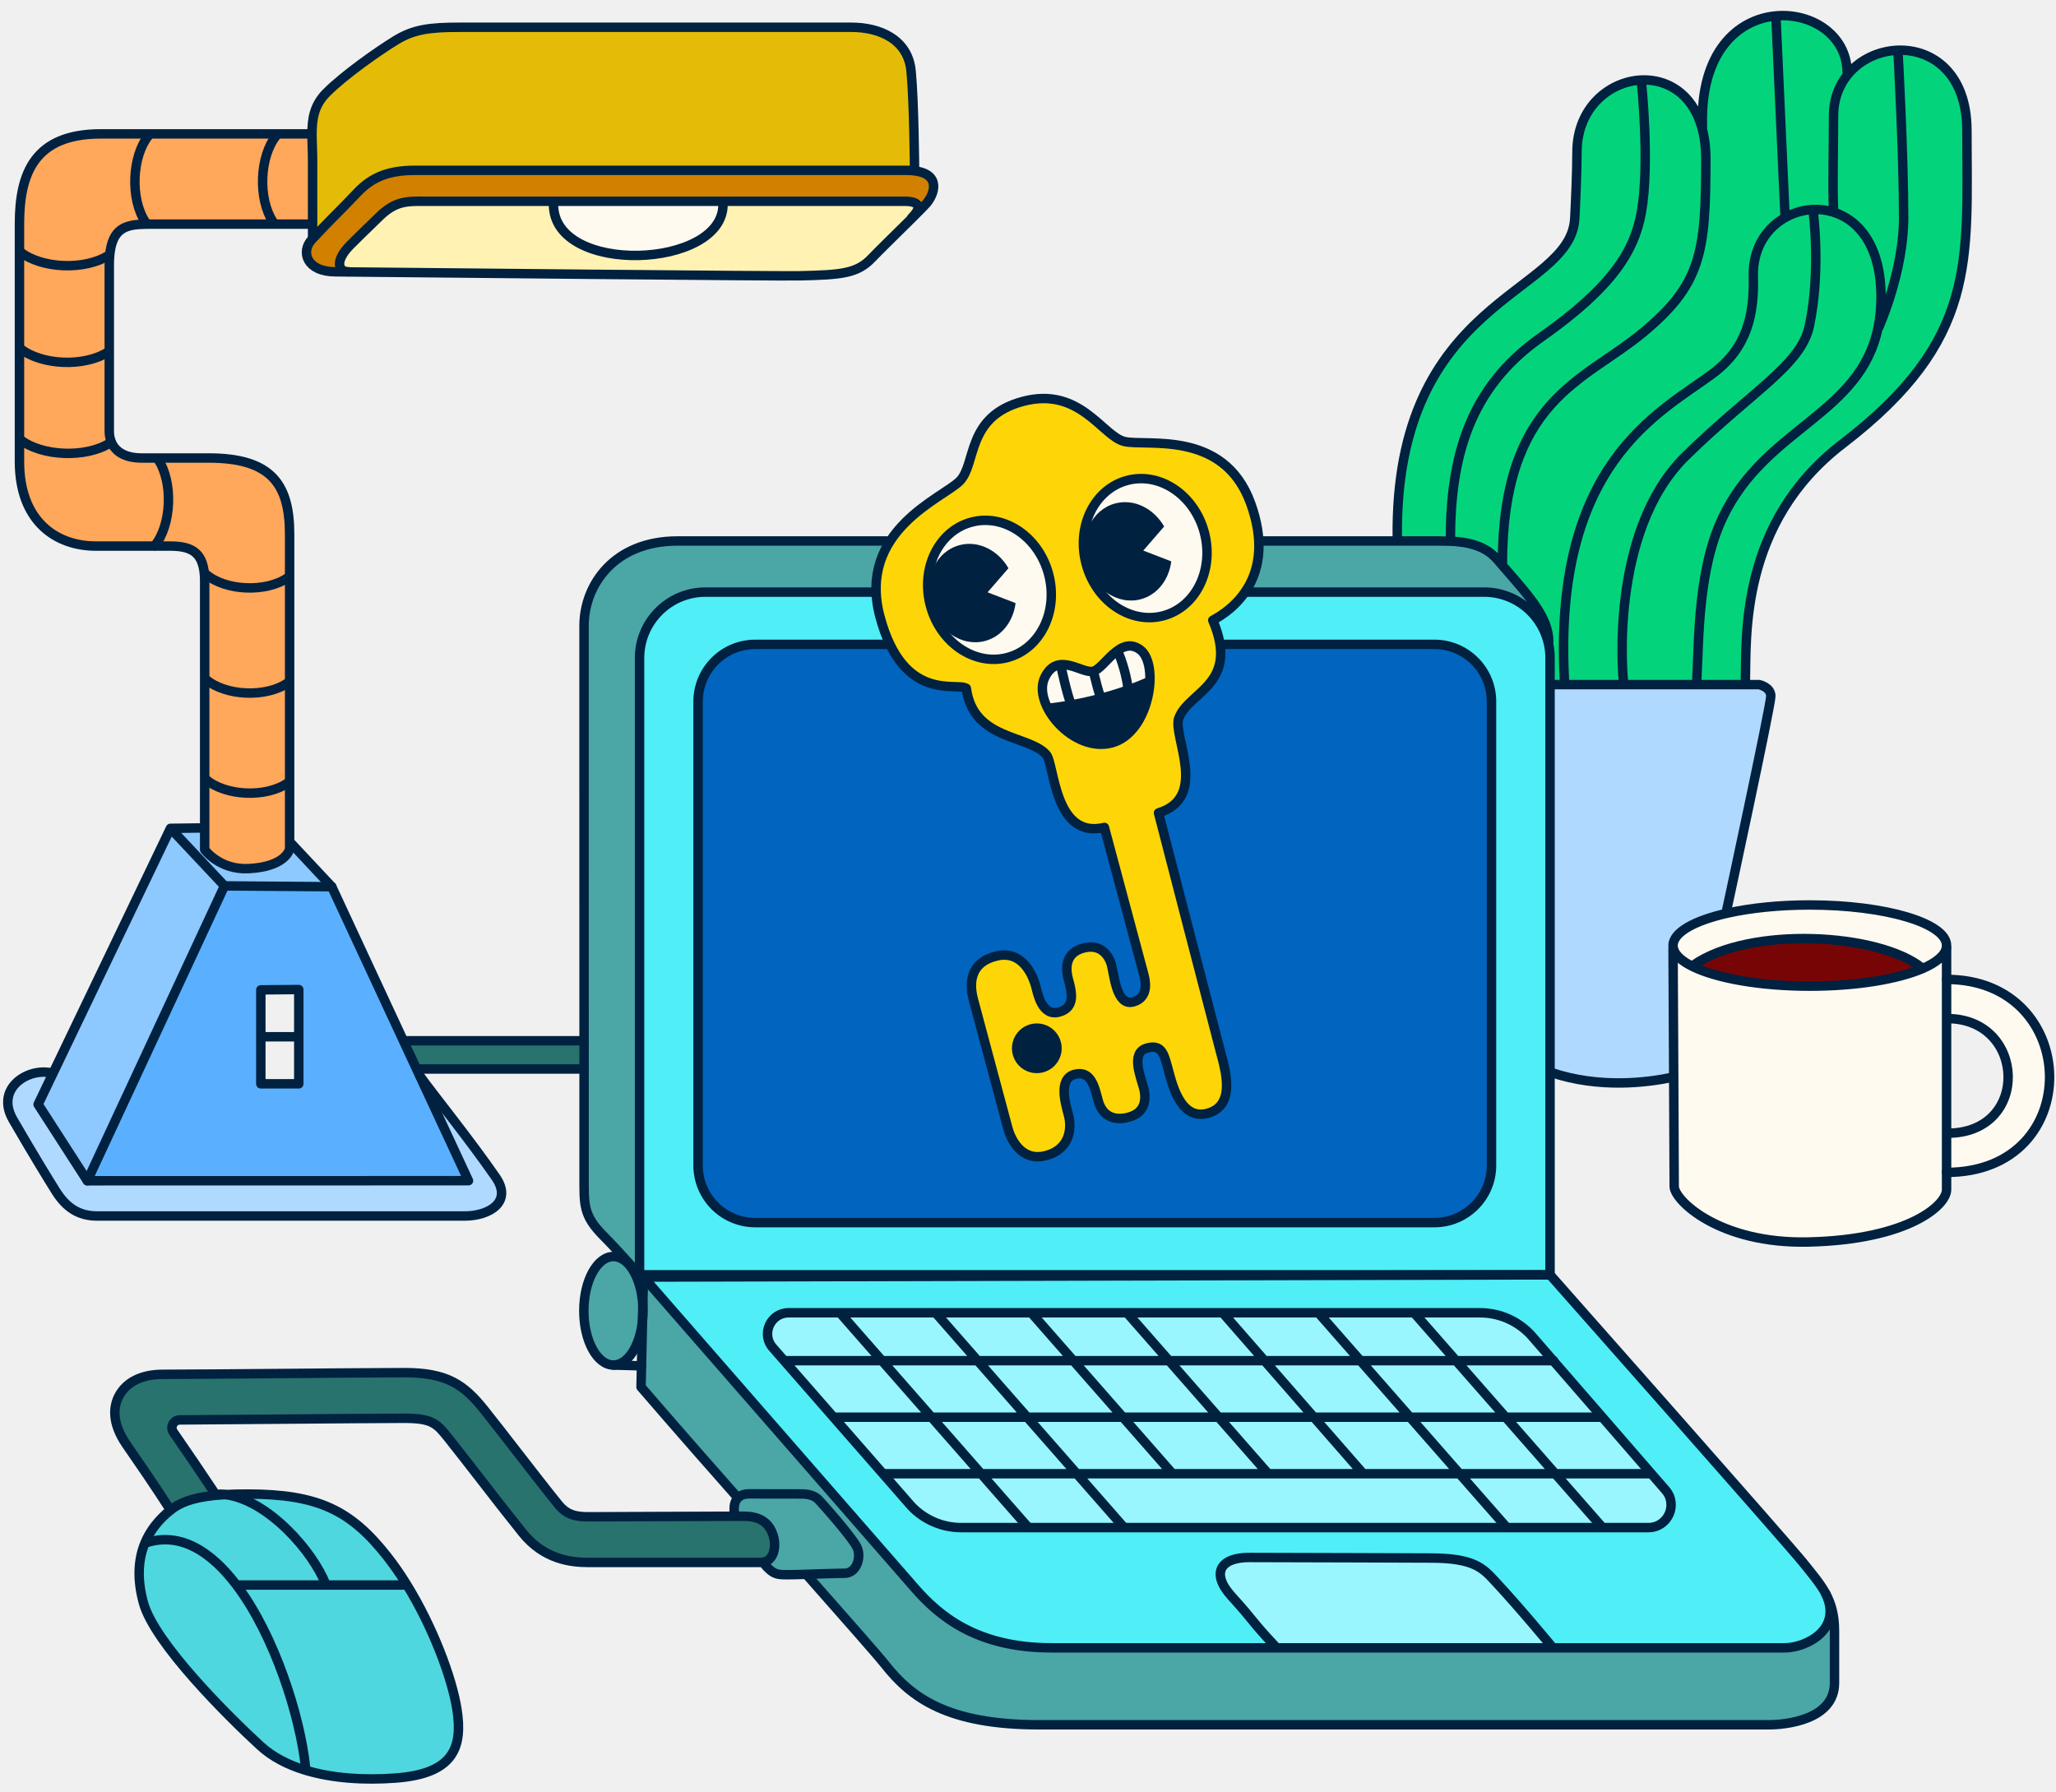
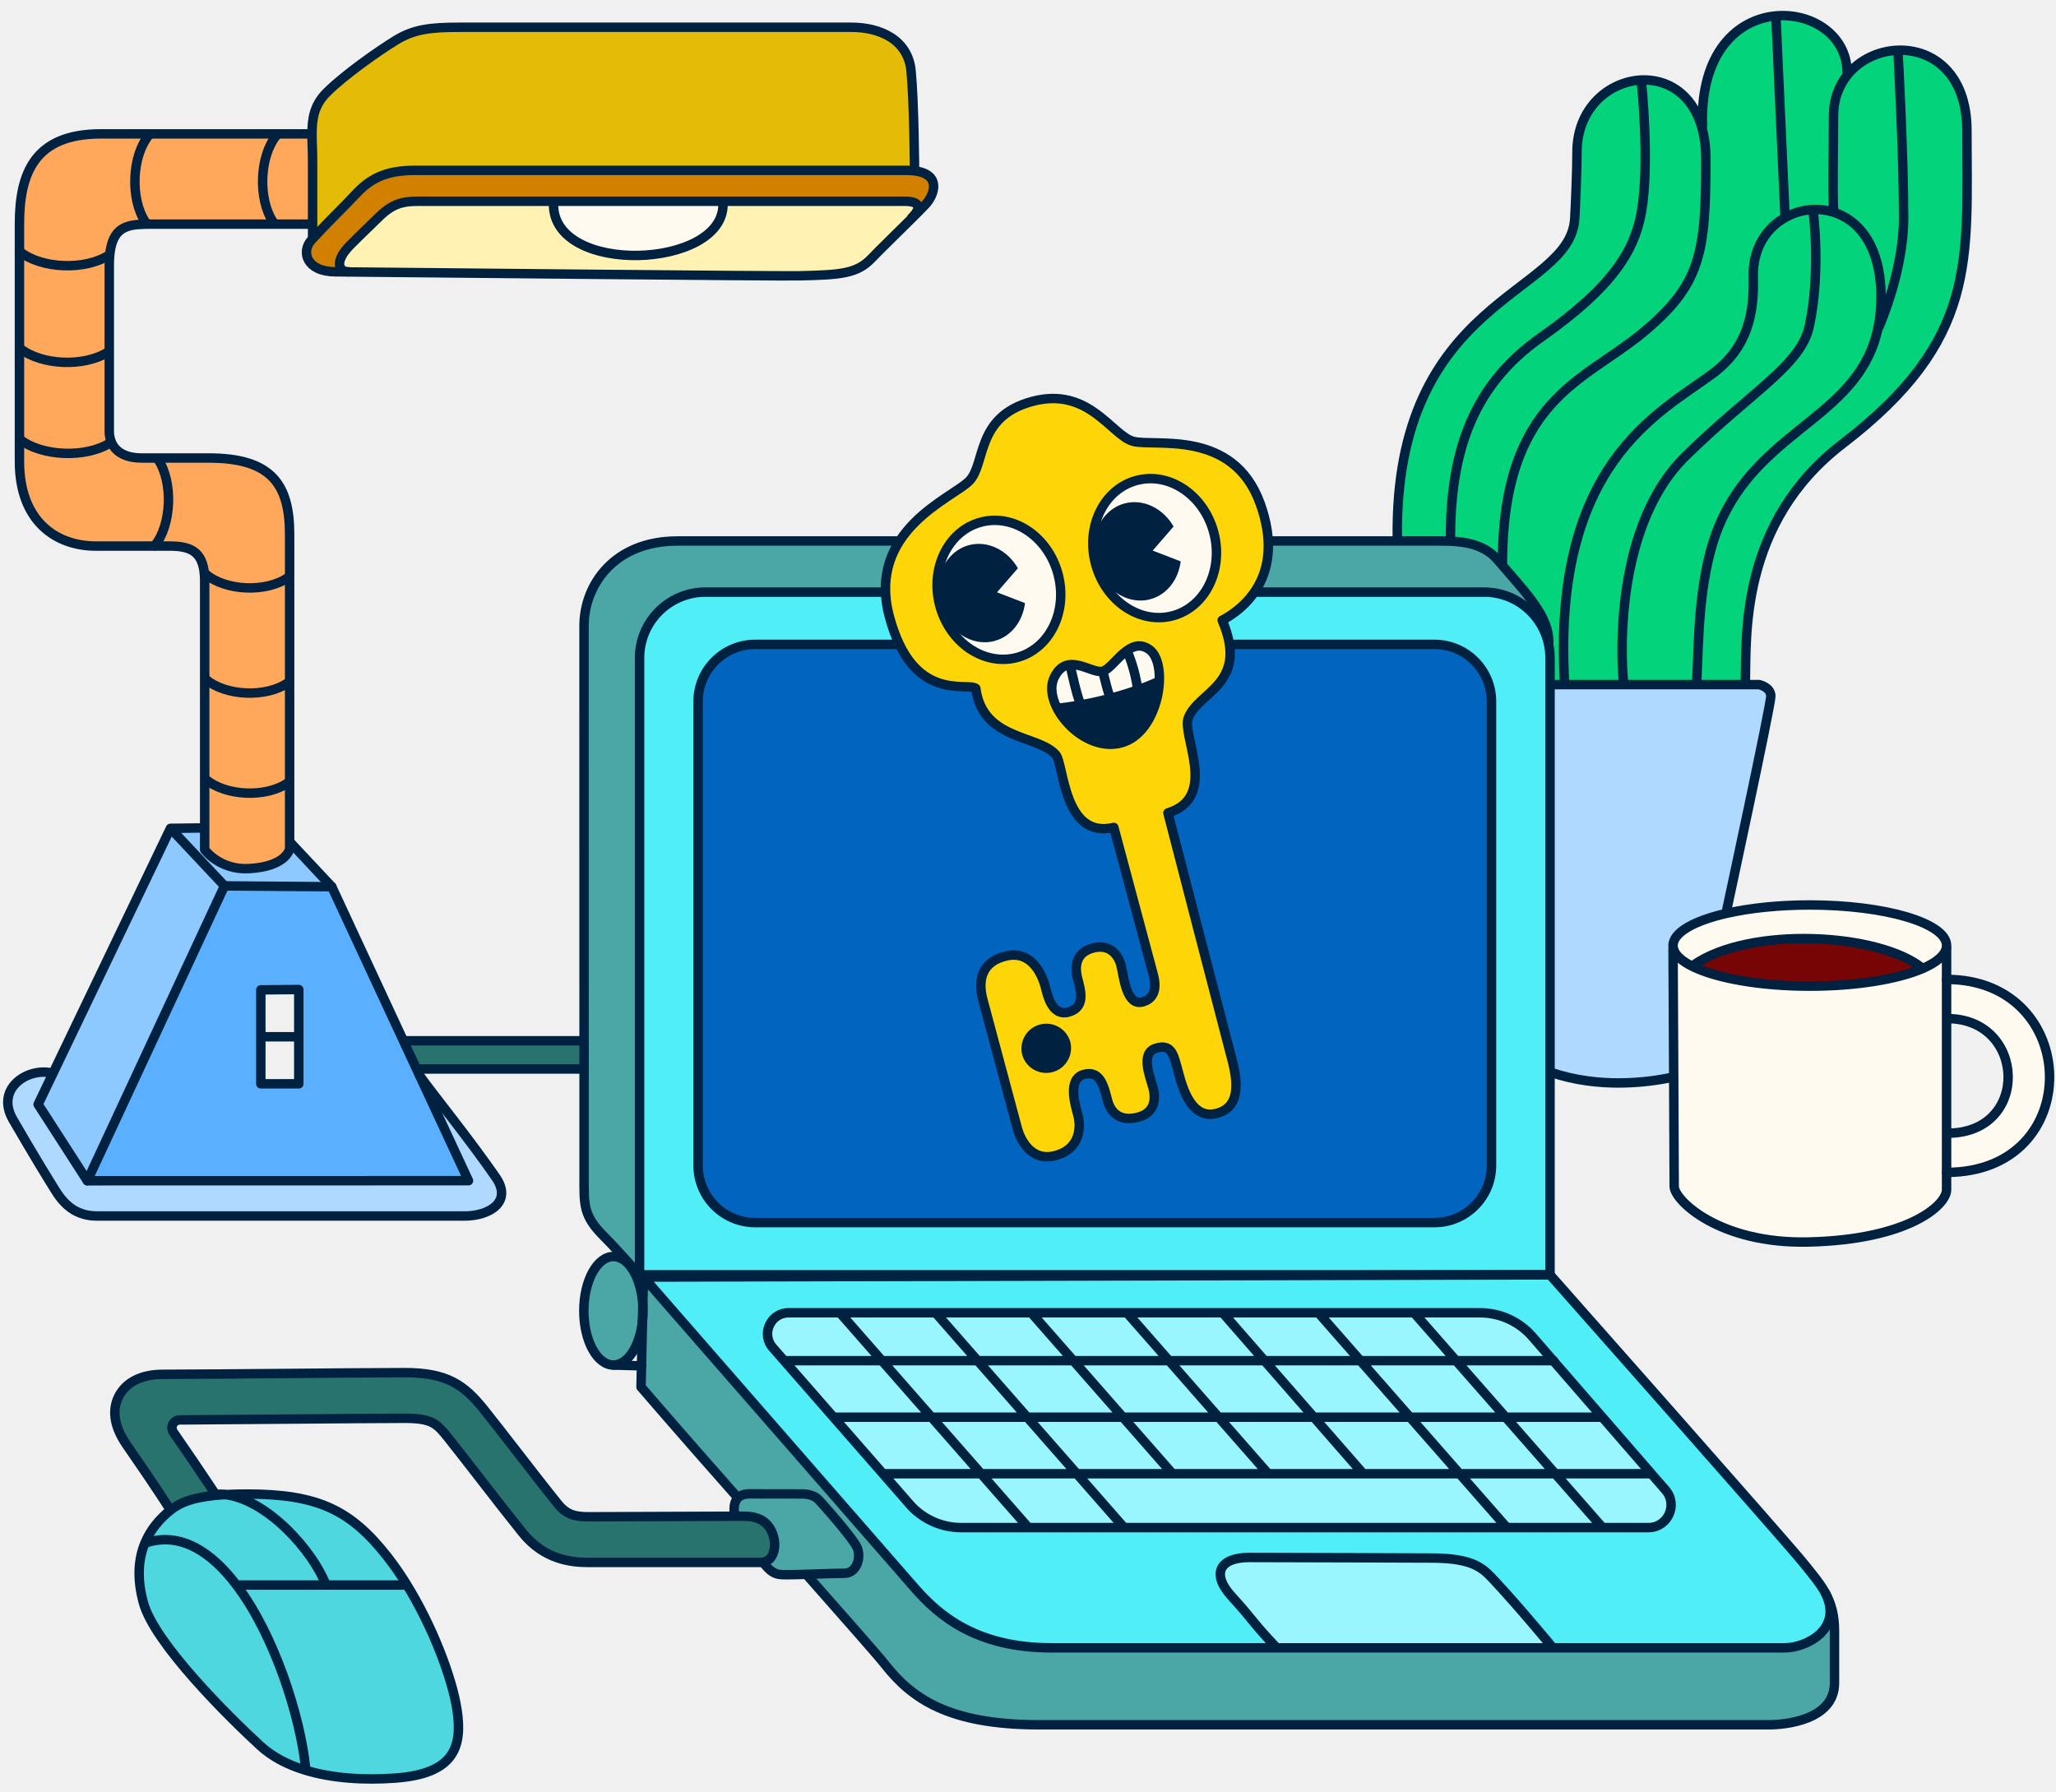
<svg xmlns="http://www.w3.org/2000/svg" width="218" height="190" fill="none" viewBox="0 0 218 190">
  <path fill="#03d47c" d="M199.21 34.702c.08-.18 2.634-5.96 2.634-11.623 0-6.835-.6-17.624-.6-17.624v-.129c3.611-.127 7.311 2.431 7.311 8.52 0 13.787 1.197 22.18-13.182 33.208-10.963 8.407-10.187 20.501-10.308 25.295v.24h-5.153v-.48c.24-4.435.121-11.74 2.758-17.262 4.553-9.547 14.602-10.85 16.474-20.16z" />
  <path fill="#fffaf0" d="M206.502 120.155c8.8 0 8.343-12.152-.03-12.152h-.075v-4.155c14.305 0 14.82 20.462 0 20.462v-4.155zm-.105 5.992v-25.62l-.027-.006c-.163.805-1.068 1.548-2.514 2.173-2.612 1.129-6.994 1.87-11.959 1.87-5.252 0-9.851-.829-12.395-2.071-1.134-.551-1.861-1.187-2.053-1.867l-.053.017.069 13.567c.028 5.46.053 10.692.053 11.592 0 1.443 4.753 6.105 14.216 5.89 10.589-.239 14.663-3.888 14.663-5.545" />
  <path fill="#fffaf0" d="M206.397 100.26q0 .133-.027.261c-.163.804-1.068 1.548-2.514 2.173l-.005-.014c-4.586-3.775-18.335-4.497-24.266-.361l-.083.174c-1.134-.551-1.861-1.187-2.053-1.867a1.3 1.3 0 0 1-.053-.366c0-1.405 2.266-2.652 5.773-3.44 2.427-.542 5.45-.864 8.728-.864 8.007 0 14.5 1.925 14.5 4.304" />
  <path fill="#780505" d="m203.851 102.68.005.014c-2.612 1.129-6.994 1.87-11.959 1.87-5.252 0-9.852-.829-12.395-2.071l.083-.174c5.931-4.136 19.68-3.414 24.266.361" />
  <path fill="#03d47c" d="M201.244 5.455s.6 10.789.6 17.624c0 5.664-2.554 11.444-2.634 11.623l-.066-.014c.196-.978.303-2.046.303-3.22 0-5.352-2.356-8.166-5.103-8.992l.069-.237c-.119-2.517 0-6.235 0-9.952 0-1.779.583-3.263 1.516-4.397 1.308-1.592 3.298-2.495 5.313-2.564v.13z" />
  <path fill="#03d47c" d="M199.447 31.469a16.4 16.4 0 0 1-.302 3.219c-1.872 9.31-11.922 10.612-16.474 20.159-2.637 5.521-2.519 12.826-2.758 17.262v.48h-7.79v-.48s-1.605-15.679 6.592-23.736c6.951-6.834 12.238-9.624 13.127-13.787 1.253-5.874.416-12.108.416-12.108l-.008-.264a6.2 6.2 0 0 1 2.094.261c2.747.826 5.103 3.64 5.103 8.994" />
  <path fill="#03d47c" d="m195.853 7.612.077.278c-.933 1.134-1.517 2.618-1.517 4.397 0 3.717-.118 7.435 0 9.952l-.069.237a6.2 6.2 0 0 0-2.095-.262 6.6 6.6 0 0 0-2.837.782l-.152-.278-.958-20.98-.005-.052c3.768-.347 7.498 2.026 7.556 5.926" />
  <path fill="#4ba6a6" d="M194.514 172.933v5.513c0 3.957-5.274 4.436-6.95 4.436h-77.395c-9.708 0-13.543-2.877-16.298-6.353-.933-1.178-4.332-4.997-8.25-9.453l-.005-.154c1.41-.041 3.083-.105 3.928-.105 1.319 0 1.864-1.798 1.263-2.877-.41-.738-2.089-2.817-3.977-4.885-.652-.713-1.74-.65-2.042-.65-.958 0-3.185-.008-5.343-.008-.592 0-.972.176-1.214.429l-.066-.093c-6.056-6.843-10.195-11.664-10.195-11.664l.05-2.245.104-4.761a10.5 10.5 0 0 0 .036-1.69l.066-2.963s26.242 30.088 28.76 32.966c2.517 2.878 6.472 6.347 14.501 6.347h77.748c2.276 0 6.232-1.974 4.313-5.81h.003c.605 1.096.963 2.308.963 4.02" />
  <path fill="#50eef6" d="m164.688 144.274-2.208-2.545a7.35 7.35 0 0 0-5.552-2.533h-73.31c-1.96 0-2.968 2.343-1.621 3.767l1.222 1.399 5.251 6.008 5.203 5.951 2.945 3.37a7.3 7.3 0 0 0 5.301 2.283h72.859c2.065 0 3.171-2.426 1.817-3.985l-1.583-1.823-5.155-5.939zm28.86 24.639c1.918 3.836-2.037 5.81-4.313 5.81h-24.633v-.063s-3.504-4.246-6.14-7.063c-1.217-1.3-2.158-2.396-6.772-2.396-1.858 0-13.988-.061-19.232-.061-3.058 0-4.112 1.661-1.857 4.136 2.455 2.696 1.973 2.481 4.668 5.342v.105h-23.782c-8.029 0-11.984-3.469-14.5-6.347-2.519-2.878-28.761-32.966-28.761-32.966l96.126-.237s25.177 28.448 26.87 30.565c.939 1.173 1.751 2.12 2.329 3.175z" />
  <path fill="#03d47c" d="M192.257 22.478s.837 6.234-.415 12.108c-.889 4.163-6.177 6.953-13.127 13.787-8.197 8.057-6.592 23.737-6.592 23.737v.479h-6.232v-.24c-1.316-23.257 10.093-28.566 15.7-32.727 3.713-2.759 4.421-6.355 4.313-10.312-.079-3.007 1.448-5.215 3.507-6.314a6.6 6.6 0 0 1 2.838-.782z" />
  <path fill="#03d47c" d="m189.26 22.718.151.278c-2.059 1.099-3.586 3.307-3.506 6.314.107 3.957-.601 7.553-4.314 10.312-5.607 4.161-17.016 9.47-15.7 32.727v.24h-1.539v-2.82c0-.595-.074-1.17-.214-1.718l.077-.017c0-2.638-2.238-4.992-4.949-8.123l.035-.03c0-17.502 8.63-19.422 14.859-24.576 6.231-5.155 6.713-8.512 6.713-18.46 0-1.314-.165-2.46-.457-3.448l.096-.03c-.247-7.895 3.791-11.318 7.785-11.681l.005.052z" />
  <path fill="#b0d9ff" d="M186.505 72.589s1.258.24 1.258 1.23c0 .992-4.674 22.657-4.674 22.657l.08.344c-3.507.788-5.772 2.035-5.772 3.44q-.001.185.052.366l-.052.017.069 13.567h-.064c-2.686.575-7.817 1.239-12.948-.502h-.101v-41.12z" />
  <path fill="#03d47c" d="M180.417 13.397c.291.988.457 2.134.457 3.447 0 9.95-.482 13.306-6.714 18.46-6.229 5.155-14.858 7.075-14.858 24.577l-.036.03q-.244-.282-.492-.573c-1.319-1.539-3.265-1.88-4.991-1.955l.006-.138c0-8.632 1.918-16.064 9.587-21.461 7.671-5.395 9.947-9.23 10.666-13.306.914-5.187 0-13.787 0-13.787l-.006-.207c2.67-.12 5.34 1.388 6.381 4.913" />
  <path fill="#99f6ff" d="M176.596 157.989c1.354 1.559.248 3.985-1.817 3.985h-5.028v-.19l-4.848-5.524h10l.11-.093z" />
  <path fill="#99f6ff" d="m169.857 150.227 5.156 5.94-.11.093h-10l-5.257-5.994h10.167z" />
  <path fill="#03d47c" d="M174.041 8.69s.914 8.6 0 13.788c-.718 4.076-2.995 7.911-10.666 13.306-7.668 5.397-9.587 12.829-9.587 21.462l-.005.137c-.377-.016-.744-.02-1.09-.02h-4.536v-.239c-.361-25.655 18.334-25.774 18.813-33.927.077-1.319.239-5.034.239-7.074 0-4.673 3.414-7.487 6.827-7.639z" />
  <path fill="#99f6ff" d="m169.858 150.227-.044.039h-10.168l-5.257-5.992h10.3zm-.108 11.557v.19h-10.146v-.19l-4.847-5.524h10.146zm-10.104-11.518 5.257 5.994h-10.146l-5.257-5.994zm2.834-8.537 2.208 2.545h-10.3l-4.412-5.028v-.05h6.952c2.131 0 4.157.925 5.552 2.533m2.123 32.931v.063H135.27v-.104c-2.695-2.861-2.214-2.647-4.669-5.342-2.254-2.476-1.2-4.136 1.858-4.136 5.244 0 17.374.06 19.232.06 4.613 0 5.555 1.096 6.771 2.396 2.637 2.817 6.141 7.063 6.141 7.063" />
  <path fill="#50eef6" d="M74.02 85.999v37.576a6.06 6.06 0 0 0 6.059 6.06h72.008a6.06 6.06 0 0 0 6.059-6.06V74.384a6.06 6.06 0 0 0-6.059-6.06H80.079a6.06 6.06 0 0 0-6.059 6.06zm90.333 27.709v21.465h-96.54V69.769a6.985 6.985 0 0 1 6.984-6.986h82.573a6.98 6.98 0 0 1 6.983 6.986z" />
  <path fill="#4ba6a6" d="m164.215 68.034-.077.017a6.98 6.98 0 0 0-6.769-5.268H74.797a6.985 6.985 0 0 0-6.984 6.986v65.404l-.022.005s-2.32-2.646-3.76-4.086c-2.218-2.217-2.1-3.348-2.1-6.344v-14.396l-.005-43.998c0-4.315 3.184-8.99 9.895-8.99h80.872c.347 0 .713.003 1.09.019 1.726.074 3.672.416 4.99 1.955l.493.573c2.711 3.13 4.949 5.485 4.949 8.123" />
  <path fill="#99f6ff" d="M159.645 150.266H149.5l-5.258-5.992h10.146zm-.041 11.518v.19h-40.586v-.19l-4.844-5.524h40.583zM149.5 150.266l5.257 5.994h-10.316v-.113l-5.136-5.881zm4.888-5.992h-10.146l-4.412-5.028v-.05h10.146v.05z" />
  <path fill="#99f6ff" d="M149.499 150.266h-10.195l-5.23-5.992h10.168zm-5.059 5.881v.113h-10.044v-.077l-5.191-5.917h10.099zm-.197-11.873h-10.168l-4.39-5.028v-.05h10.145v.05z" />
  <path fill="#99f6ff" d="m134.075 144.274 5.23 5.992h-10.099l-5.258-5.992zm.322 11.909v.077h-10.185v-.124l-5.15-5.87h10.144zm-.322-11.909h-10.126l-4.41-5.028v-.05h10.146v.05z" />
  <path fill="#99f6ff" d="m123.948 144.274 5.257 5.992h-10.143l-5.257-5.992zm.265 11.862v.124h-10.039l-5.26-5.994h10.149zm-4.675-16.89 4.41 5.028h-10.143l-4.412-5.028v-.05h10.145z" />
  <path fill="#99f6ff" d="M119.062 150.266h-10.148l-5.258-5.992h10.149zm-.044 11.518v.19h-10.145v-.19l-4.848-5.524h10.149zm-4.845-5.524h-10.148l-5.257-5.994h10.145zm-.368-11.986h-10.148l-4.41-5.028v-.05h10.146v.05z" />
  <path fill="#99f6ff" d="m103.657 144.274 5.257 5.992H98.768l-5.257-5.992zm5.215 17.51v.19h-6.953a7.3 7.3 0 0 1-5.301-2.283l-2.945-3.37.069-.061h10.283z" />
  <path fill="#99f6ff" d="m98.768 150.266 5.257 5.994H93.742l-.069.061-5.202-5.951.118-.104zm.479-11.02 4.41 5.028H93.511l-4.412-5.028v-.05h10.148z" />
  <path fill="#99f6ff" d="M98.768 150.266h-10.18l-.117.104-5.252-6.008.099-.088H93.51z" />
  <path fill="#d18000" d="M96.966 18.114c2.884.358 2.1 2.528 1.224 3.5-.253.28-.812.845-1.492 1.52l-.032-.036c.946-.953 1.1-1.76-.804-1.76H45.185c-2.012 0-3.256-.085-5.056 1.716-.796.796-1.22 1.156-2.968 2.905s-1.263 2.855-.233 2.855v.02l-1.346-.014c-3.072 0-3.708-2.12-2.541-3.39l.206-.226c1.66-1.798 2.979-3.026 4.605-4.755 1.696-1.804 3.554-2.388 6.202-2.388h52.02q.495 0 .892.053" />
  <path fill="#e4bc07" d="m96.97 18.067-.005.047a7 7 0 0 0-.892-.053h-52.02c-2.647 0-4.505.584-6.2 2.388-1.628 1.73-2.946 2.957-4.606 4.755l-.102-.093v-8.055c0-1.032-.063-1.98-.063-2.86.003-1.65.237-3.068 1.547-4.379 1.855-1.856 5.436-4.38 7.344-5.548 1.904-1.165 3.6-1.377 6.78-1.377h41.526c3.072 0 6.006 1.34 6.323 4.626.32 3.285.369 10.549.369 10.549" />
  <path fill="#fff2b2" d="M36.927 28.814c-1.03 0-1.508-1.112.234-2.855 1.743-1.743 2.172-2.11 2.968-2.905 1.8-1.801 3.044-1.716 5.056-1.716h13.504v.353c0 7.553 17.974 6.834 17.974 0v-.353h19.199c1.904 0 1.75.807.803 1.76l.033.036c-1.502 1.495-3.592 3.524-4.227 4.202-1.589 1.696-3.284 1.803-7.735 1.908-2.188.052-40.137-.333-47.809-.41z" />
  <path fill="#99f6ff" d="M93.51 144.274H83.319l-.099.088-1.222-1.399c-1.346-1.424-.338-3.767 1.621-3.767h5.48v.05z" />
  <path fill="#4ba6a6" d="M90.808 163.94c.6 1.079.055 2.878-1.264 2.878-.845 0-2.518.063-3.927.104-.793.028-1.503.047-1.933.047-1.197 0-1.665.088-2.744-1.258l-.011-.069c1.096-.201 1.39-1.556 1.101-2.66-.487-1.856-1.886-2.217-3.22-2.217h-.879v-.038s-.338-1.229.3-1.9c.243-.254.623-.43 1.214-.43 2.158 0 4.385.008 5.343.008.303 0 1.39-.063 2.042.65 1.889 2.068 3.568 4.147 3.978 4.885" />
  <path fill="#28736d" d="M82.03 162.982c.289 1.104-.006 2.459-1.101 2.66q-.138.028-.292.027h-18.23c-1.921 0-4.737-.328-7.008-3.153a397 397 0 0 1-4.53-5.777c-1.203-1.547-2.338-3.012-3.293-4.21-1.247-1.561-1.712-2.145-4.676-2.145-1.935 0-7.275.044-12.439.085-4.283.036-8.679.075-11.406.088a.829.829 0 0 0-.675 1.3 382 382 0 0 1 4.278 6.3l.044.411c-2.381.25-3.675.793-4.627 1.555-.017-.024-1.396-2.238-4.644-6.914-1.668-2.401-1.37-4.141-.828-5.18.776-1.486 2.425-2.307 4.643-2.307s7.749-.047 13.174-.091a2194 2194 0 0 1 12.48-.088c4.5 0 6.314 1.278 8.458 3.968.977 1.223 2.12 2.698 3.334 4.263 1.5 1.935 3.05 3.937 4.475 5.708.908 1.132 1.839 1.346 3.24 1.346l15.524-.06h.878c1.335-.003 2.733.358 3.22 2.214" />
  <path fill="#fffaf0" d="M76.662 21.338v.353c0 6.834-17.974 7.553-17.974 0v-.353z" />
  <path fill="#4ba6a6" d="m68.16 138.373-.036 1.69c-.275 2.663-1.552 4.676-3.083 4.676-1.731 0-3.138-2.575-3.138-5.752 0-3.178 1.407-5.755 3.138-5.755 1.619 0 2.954 2.252 3.119 5.141" />
  <path fill="#28736d" d="M61.931 110.352v2.999H44.378l-.173.079-1.382-2.968.237-.11z" />
  <path fill="#b0d9ff" d="M52.576 124.847c1.778 2.577-.666 4.089-3.314 4.089H10.319c-2.012 0-3.333-.931-4.412-2.655-.86-1.371-2.26-3.648-4.523-7.547-1.907-3.285 1.484-5.51 4.027-4.981l.19.09-1.56 3.258 5.218 8.098 40.416-.008-5.17-11.116h.003c1.37 1.905 5.318 6.787 8.068 10.772" />
  <path fill="#5ab0ff" d="m44.505 114.075 5.17 11.116-40.416.008 14.544-31.267 11.376.09 7.644 16.44 1.382 2.968zm-12.824.845v-9.998l-4.024.035v9.963z" />
  <path fill="#4ed7de" d="M48.452 181.252c.63 4.048-.358 6.835-6.56 7.283-3.262.237-6.675.039-9.592-.864l.093-.303c-.572-5.372-3.256-13.9-7.272-19.242l.083-.061H42.82l.24-.151c2.837 4.56 4.877 10.023 5.392 13.338" />
  <path fill="#4ed7de" d="m43.06 167.913-.24.152h-8.27v-.047c-1.373-3.555-6.146-8.971-10.644-9.544a41 41 0 0 1 2.345-.058c7.46.011 10.936 1.688 14.831 6.653a32 32 0 0 1 1.976 2.844" />
  <path fill="#8dc8ff" d="m30.841 89.389 4.338 4.634-11.376-.091-5.73-6.102 3.481-.044h.149v2.307s1.558 2.17 4.67 2.008c4.014-.21 4.336-2.087 4.336-2.087v-.626z" />
  <path fill="#4ed7de" d="M34.551 168.018v.047h-9.347l-.083.061c-2.686-3.577-5.97-5.725-9.623-4.544l-.101-.044c.556-1.313 1.47-2.448 2.678-3.414.952-.763 2.246-1.306 4.627-1.556q.559-.057 1.205-.094c4.498.573 9.27 5.989 10.644 9.544" />
  <path fill="#ffa75a" d="M33.146 17.056v6.708h-4.193v-.237c-1.618-2.437-1.436-6.964.361-9.172v-.16h3.768c0 .881.063 1.829.063 2.861" />
  <path fill="#4ed7de" d="m32.394 187.368-.094.303c-1.814-.559-3.435-1.394-4.71-2.567-3.324-3.056-11.224-10.865-12.391-15.18-.675-2.484-.564-4.602.198-6.386l.102.044c3.652-1.181 6.936.967 9.623 4.543 4.016 5.342 6.7 13.87 7.272 19.243" />
  <path fill="#ffa75a" d="M30.71 89.389v.625s-.323 1.878-4.336 2.087c-3.113.162-4.67-2.007-4.67-2.007v-7.466h.107c2.105 1.801 6.418 1.98 8.741.361h.157z" />
  <path fill="#ffa75a" d="M30.71 72.38v10.609h-.158c-2.323 1.62-6.636 1.44-8.741-.36h-.108v-10.61h.108c2.105 1.8 6.418 1.98 8.741.36z" />
  <path fill="#ffa75a" d="M30.71 61.23v11.15h-.158c-2.323 1.619-6.636 1.44-8.741-.361h-.108V61.61q0-.388-.03-.727l.138-.01c2.105 1.797 6.418 1.976 8.741.357z" />
  <path fill="#ffa75a" d="M30.709 56.673v4.557h-.157c-2.323 1.619-6.636 1.44-8.742-.358l-.138.01c-.209-2.447-1.541-2.981-3.677-2.981h-1.597v-.028c1.798-2.208 1.98-6.735.361-9.17v-.14h5.367c6.675 0 8.583 2.812 8.583 8.11m-1.395-42.478v.16c-1.797 2.208-1.98 6.735-.36 9.172v.237H16.09c-.231 0-.46 0-.677.006v-.243c-1.619-2.437-1.44-6.964.357-9.172v-.16z" />
  <path fill="#8dc8ff" d="m18.072 87.83 5.731 6.102L9.26 125.199l-5.219-8.098 1.56-3.258z" />
  <path fill="#ffa75a" d="M16.76 48.704c1.618 2.434 1.436 6.96-.361 9.17v.027h-6.235c-4.195 0-8.1-2.605-8.1-8.966v-2.33h.071c2.296 1.799 6.997 1.978 9.527.358l.156-.063c.405.95 1.385 1.663 3.213 1.663h1.728zm-.989-34.509v.16c-1.797 2.208-1.976 6.735-.36 9.172v.243c-2.051.038-3.504.388-3.777 3.301l-.1-.008c-2.529 1.62-7.103 1.44-9.399-.358h-.072v-2.971c0-5.406 1.633-9.539 8.624-9.539z" />
  <path fill="#ffa75a" d="m11.818 46.9-.156.064c-2.53 1.619-7.231 1.44-9.527-.358h-.072v-9.652h.072c2.296 1.798 6.807 1.977 9.337.36h.115V45.7c0 .418.072.828.231 1.2" />
  <path fill="#ffa75a" d="m11.535 27.063.099.008c-.03.328-.047.686-.047 1.082v9.162h-.115c-2.53 1.616-7.041 1.437-9.337-.36h-.072v-10.25h.072c2.296 1.798 6.87 1.977 9.4.358" />
  <path stroke="#002140" stroke-linecap="round" stroke-linejoin="round" d="M164.353 135.173V69.769a6.98 6.98 0 0 0-6.983-6.986H74.797a6.985 6.985 0 0 0-6.983 6.986v65.404z" />
  <path stroke="#002140" stroke-linecap="round" stroke-linejoin="round" d="M164.215 68.034c0-2.638-2.238-4.992-4.949-8.123l-.493-.573c-1.318-1.54-3.264-1.88-4.99-1.955a25 25 0 0 0-1.09-.02H71.821c-6.71 0-9.895 4.676-9.895 8.991l.005 43.998v14.396c0 2.996-.118 4.127 2.1 6.344 1.44 1.44 3.76 4.086 3.76 4.086" />
  <path fill="#0164bf" stroke="#002140" stroke-linecap="round" stroke-linejoin="round" d="M158.146 85.999v37.576a6.06 6.06 0 0 1-6.058 6.06h-72.01a6.06 6.06 0 0 1-6.058-6.06V74.384a6.06 6.06 0 0 1 6.059-6.06h72.009a6.06 6.06 0 0 1 6.058 6.06z" />
  <path stroke="#002140" stroke-linecap="round" stroke-linejoin="round" d="M68.16 138.373q.02.303.02.614-.001.555-.056 1.076c-.275 2.663-1.552 4.676-3.083 4.676-1.731 0-3.138-2.575-3.138-5.752 0-3.178 1.407-5.755 3.138-5.755 1.619 0 2.954 2.252 3.119 5.141" />
  <path stroke="#002140" stroke-linecap="round" stroke-linejoin="round" d="M85.622 167.076c3.916 4.456 7.316 8.275 8.249 9.453 2.755 3.476 6.59 6.353 16.298 6.353h77.395c1.676 0 6.95-.479 6.95-4.436v-5.513c0-1.713-.358-2.924-.963-4.02-.578-1.055-1.39-2.002-2.329-3.175-1.693-2.117-26.87-30.565-26.87-30.565l-96.126.237-.066 2.963-.036 1.69-.105 4.761-.05 2.244s4.14 4.822 10.196 11.665" />
  <path stroke="#002140" stroke-linecap="round" stroke-linejoin="round" d="M68.226 135.41s26.242 30.088 28.76 32.966c2.516 2.878 6.472 6.347 14.501 6.347h77.748c2.276 0 6.231-1.974 4.313-5.81" />
  <path stroke="#002140" stroke-linecap="round" stroke-linejoin="round" d="m175.013 156.167 1.583 1.823c1.354 1.558.247 3.984-1.817 3.984H101.92a7.3 7.3 0 0 1-5.302-2.283l-2.945-3.37-5.202-5.951-5.252-6.008-1.222-1.399c-1.346-1.424-.338-3.767 1.621-3.767h73.311c2.13 0 4.156.925 5.552 2.533l2.207 2.545 5.17 5.953zm-39.743 18.452c-2.695-2.861-2.214-2.647-4.669-5.342-2.254-2.476-1.2-4.136 1.858-4.136 5.244 0 17.374.06 19.232.06 4.613 0 5.555 1.096 6.771 2.396 2.637 2.817 6.141 7.063 6.141 7.063m18.486-78.184s4.673-21.668 4.673-22.656c0-.99-1.257-1.231-1.257-1.231h-22.051m0 41.119c5.131 1.741 10.262 1.077 12.948.502m-29.245-57.086c-.361-25.655 18.334-25.774 18.813-33.927.077-1.319.239-5.034.239-7.074 0-4.673 3.414-7.487 6.827-7.639 2.67-.12 5.34 1.388 6.38 4.913.292.988.457 2.134.457 3.447 0 9.95-.482 13.306-6.713 18.46-6.229 5.155-14.859 7.075-14.859 24.577m6.59 12.468c-1.316-23.257 10.093-28.566 15.7-32.727 3.713-2.759 4.421-6.355 4.313-10.312-.079-3.007 1.448-5.215 3.507-6.314a6.6 6.6 0 0 1 2.838-.782 6.2 6.2 0 0 1 2.095.261c2.747.826 5.103 3.64 5.103 8.994 0 1.173-.107 2.241-.303 3.219-1.872 9.31-11.921 10.612-16.474 20.159-2.637 5.521-2.518 12.826-2.758 17.262" />
  <path stroke="#002140" stroke-linecap="round" stroke-linejoin="round" d="M194.413 22.239c-.118-2.517 0-6.235 0-9.952 0-1.779.584-3.263 1.517-4.397 1.307-1.592 3.297-2.495 5.312-2.564 3.614-.127 7.313 2.431 7.313 8.52 0 13.787 1.198 22.18-13.181 33.208-10.964 8.407-10.187 20.501-10.309 25.295m-4.552-58.982c-.248-7.895 3.79-11.318 7.784-11.681 3.768-.347 7.498 2.026 7.556 5.926" />
  <path stroke="#002140" stroke-linecap="round" stroke-linejoin="round" d="M172.123 72.11s-1.605-15.68 6.592-23.737c6.951-6.834 12.238-9.624 13.127-13.787 1.253-5.873.416-12.108.416-12.108m-38.47 34.768c0-8.633 1.919-16.065 9.587-21.462 7.671-5.395 9.948-9.23 10.666-13.306.914-5.187 0-13.787 0-13.787m14.261-6.953.958 20.98m11.985-17.263s.6 10.79.6 17.624c0 5.664-2.554 11.444-2.634 11.623-.003 0-.003.005-.003.005m-21.812 65.936.069 13.567c.028 5.46.053 10.692.053 11.592 0 1.443 4.753 6.105 14.216 5.89 10.589-.239 14.663-3.888 14.663-5.545v-25.62" />
  <path stroke="#002140" stroke-linecap="round" stroke-linejoin="round" d="M183.169 96.82c2.427-.542 5.45-.864 8.728-.864 8.007 0 14.5 1.925 14.5 4.304q0 .133-.027.261c-.163.804-1.068 1.548-2.514 2.173-2.612 1.129-6.994 1.87-11.959 1.87-5.252 0-9.851-.829-12.395-2.071-1.134-.551-1.861-1.187-2.053-1.867a1.3 1.3 0 0 1-.053-.366c0-1.405 2.266-2.652 5.773-3.44" />
  <path stroke="#002140" stroke-linecap="round" stroke-linejoin="round" d="M179.585 102.319c5.932-4.136 19.68-3.414 24.266.361m2.546 1.168c14.305 0 14.82 20.462 0 20.462" />
  <path stroke="#002140" stroke-linecap="round" stroke-linejoin="round" d="M206.472 108.003c8.373 0 8.83 12.152.03 12.152M89.099 139.246l4.412 5.028 5.257 5.992 5.258 5.994 4.847 5.524m-9.626-22.538 4.41 5.028 5.257 5.992 5.26 5.994 4.844 5.524m-9.625-22.538 4.412 5.028 5.257 5.992 5.15 5.87m-4.673-16.89 4.41 5.028 5.257 5.992 5.191 5.917m-4.712-16.937 4.39 5.028 5.23 5.992 5.136 5.881m-4.611-16.901 4.412 5.028 5.258 5.992 5.257 5.994 4.847 5.524m-9.628-22.538 4.412 5.028 5.257 5.992 5.258 5.994 4.847 5.524m-86.432-17.51h81.414m-76.143 5.992h81.224m-76.071 5.994h81.161m-96.971 4.467s-.34-1.229.3-1.9c.242-.254.622-.43 1.213-.43 2.158 0 4.385.008 5.343.008.303 0 1.39-.063 2.042.65 1.889 2.068 3.568 4.147 3.978 4.885.6 1.079.055 2.878-1.264 2.878-.845 0-2.518.063-3.927.104-.793.028-1.503.047-1.933.047-1.197 0-1.665.088-2.744-1.258m-15.899-20.972 2.967.085" />
  <path stroke="#002140" stroke-linecap="round" stroke-linejoin="round" d="M18.075 160.123c-.017-.024-1.396-2.238-4.644-6.914-1.668-2.401-1.37-4.141-.828-5.18.776-1.486 2.425-2.307 4.643-2.307s7.749-.047 13.174-.091a2194 2194 0 0 1 12.48-.088c4.5 0 6.314 1.278 8.458 3.968.977 1.223 2.12 2.698 3.334 4.263 1.5 1.935 3.05 3.937 4.475 5.708.908 1.132 1.839 1.346 3.24 1.346l15.524-.06h.878c1.335-.003 2.733.358 3.22 2.214.29 1.104-.005 2.459-1.1 2.66q-.138.028-.292.027h-18.23c-1.921 0-4.737-.328-7.008-3.153a397 397 0 0 1-4.53-5.777c-1.203-1.547-2.338-3.012-3.293-4.21-1.247-1.561-1.712-2.145-4.676-2.145-1.935 0-7.275.044-12.439.085-4.283.036-8.679.075-11.406.088a.829.829 0 0 0-.675 1.3 382 382 0 0 1 4.278 6.3" />
  <path stroke="#002140" stroke-linecap="round" stroke-linejoin="round" d="M18.075 160.123c-1.208.967-2.122 2.102-2.678 3.415-.762 1.784-.873 3.902-.198 6.386 1.167 4.315 9.067 12.124 12.392 15.18 1.274 1.173 2.895 2.008 4.71 2.567 2.917.903 6.33 1.101 9.592.864 6.201-.448 7.19-3.235 6.56-7.283-.516-3.315-2.555-8.779-5.393-13.339a32 32 0 0 0-1.977-2.844c-3.894-4.965-7.37-6.642-14.83-6.653-.87-.003-1.646.02-2.345.058a26 26 0 0 0-1.206.094c-2.38.25-3.674.793-4.627 1.555" />
  <path stroke="#002140" stroke-linecap="round" stroke-linejoin="round" d="M15.499 163.582c3.653-1.181 6.936.967 9.623 4.543 4.016 5.342 6.7 13.87 7.272 19.243m-7.19-19.303H42.82m-19.532-9.638q.31.01.62.047c4.497.573 9.27 5.989 10.643 9.544M9.259 125.199l14.544-31.267 11.376.09 7.644 16.44 1.382 2.968.3.645 5.17 11.116z" />
  <path stroke="#002140" stroke-linecap="round" stroke-linejoin="round" d="m9.259 125.199-5.219-8.098 1.56-3.258L18.073 87.83l5.731 6.102m7.036-4.544 4.339 4.635M18.072 87.83l3.482-.044" />
  <path stroke="#002140" stroke-linecap="round" stroke-linejoin="round" d="M5.411 113.753c-2.543-.529-5.934 1.696-4.027 4.981 2.263 3.899 3.664 6.176 4.523 7.547 1.079 1.724 2.4 2.655 4.412 2.655h38.943c2.648 0 5.092-1.512 3.314-4.089-2.75-3.985-6.697-8.867-8.068-10.775" />
  <path stroke="#002140" stroke-linecap="round" stroke-linejoin="round" d="M31.68 109.928v-5.006l-4.024.035v9.963h4.024zm-3.92 0h3.92m1.366-95.733H10.687c-6.991 0-8.624 4.133-8.624 9.539v25.201c0 6.36 3.906 8.966 8.101 8.966h7.831c2.136 0 3.468.534 3.677 2.982q.03.339.03.727v28.483s1.559 2.17 4.672 2.008c4.013-.21 4.335-2.088 4.335-2.088v-33.34c0-5.298-1.907-8.11-8.582-8.11H15.03c-1.828 0-2.808-.713-3.213-1.663a3 3 0 0 1-.23-1.2V28.153c0-.396.016-.754.046-1.082.272-2.913 1.726-3.263 3.78-3.301q.328-.008.676-.006h16.862m.194 1.346v-8.054c0-1.032-.063-1.98-.063-2.86.003-1.65.237-3.068 1.547-4.379 1.855-1.856 5.436-4.38 7.344-5.548 1.904-1.165 3.6-1.377 6.78-1.377h41.526c3.072 0 6.007 1.34 6.323 4.626.32 3.285.369 10.549.369 10.549" />
  <path stroke="#002140" stroke-linecap="round" stroke-linejoin="round" d="m36.928 28.834-1.346-.014c-3.072 0-3.708-2.12-2.541-3.39l.206-.226c1.66-1.798 2.979-3.026 4.605-4.755 1.696-1.804 3.554-2.388 6.202-2.388h52.02q.495 0 .892.053c2.884.358 2.1 2.528 1.224 3.5-.253.28-.812.845-1.492 1.52-1.502 1.495-3.591 3.524-4.227 4.202-1.589 1.696-3.284 1.803-7.735 1.908-2.188.052-40.137-.333-47.808-.41" />
  <path stroke="#002140" stroke-linecap="round" stroke-linejoin="round" d="M36.936 28.814h-.009c-1.03 0-1.508-1.112.234-2.855 1.743-1.743 2.172-2.11 2.968-2.905 1.8-1.801 3.044-1.716 5.056-1.716h50.677c1.904 0 1.75.807.803 1.76" />
  <path stroke="#002140" stroke-linecap="round" stroke-linejoin="round" d="M58.689 21.69c0 7.554 17.973 6.835 17.973 0M21.81 82.628c2.106 1.801 6.42 1.98 8.743.361m-8.743-10.97c2.106 1.8 6.42 1.98 8.743.36M21.81 60.872c2.106 1.798 6.42 1.977 8.743.358m-14.155-3.357c1.798-2.208 1.98-6.735.361-9.17m-.989-34.348c-1.796 2.208-1.975 6.735-.36 9.172m13.904-9.172c-1.797 2.208-1.979 6.735-.36 9.172M2.135 46.606c2.295 1.798 6.997 1.977 9.526.357M2.135 36.954c2.295 1.798 6.807 1.977 9.336.36M2.135 26.705c2.295 1.798 6.87 1.977 9.4.358m31.525 83.289h18.813m-17.495 2.999h17.495" />
-   <g clip-path="url(#a)" transform="translate(85 35)">&gt;<path fill="#fed607" d="M17.686 14.834s-1.544 1.434-2.46 2.246-9.007 4.908-7.155 12.24c1.851 7.33 5.323 8.441 9.07 8.458l.608 1.424s.765 2.856 3.942 3.708c3.177.85 4.356 1.443 4.78 3.029s.448 7.592 5.668 6.76l4.375 16.75s-.346 1.567-1.34 1.664-1.313.182-1.59-.851c-.277-1.034-1.143-3.948-1.143-3.948s-.78-1.321-2.365-.896-2.097 1.733-1.952 2.563.405 2.784.405 2.784-.347 1.88-1.628 1.541c-1.282-.336-1.24-.178-1.744-1.745-.505-1.567-1.801-5.132-4.674-4.106s-2.77 3.634-2.308 5.041c.461 1.407 3.71 13.213 3.71 13.213s1.295 3.565 4.052 2.742c2.38-.638 2.485-2.791 2.409-3.707s-.597-3.499-.597-3.499.69-1.546 1.57-1.44c.88.104 1.66 1.426 1.66 1.426l.625 1.704s.987 1.777 2.955 1.506 1.87-2.542 1.7-3.179c-.171-.636-.506-2.84-.506-2.84s-.452-.731.979-1.114c1.43-.384 1.842.024 1.95.923.107.9 1.142 3.948 1.142 3.948s.978 2.376 2.86 1.784c1.883-.589 2.926-1.463 1.665-6.486-1.261-5.021-6.545-25.383-6.545-25.383s2.92-.526 2.942-3.937-1.376-4.82-.858-6.064 3.208-3.583 3.208-3.583 2.21-1.272 1.16-4.564c-.368-1.689-.617-2.301-.617-2.301s6.69-3.919 4.348-11.713c-2.345-7.795-11.32-7.005-11.32-7.005s-2.45.062-3.521-.76c-1.07-.817-4.35-3.854-6.743-3.892-2.392-.038-6.246.822-7.32 3.154-1.079 2.33-1.4 4.403-1.4 4.403z" />
-     <path fill="#002140" d="M27.157 75.697a2.219 2.219 0 1 0-4.287 1.149 2.219 2.219 0 0 0 4.287-1.149" />
-     <path fill="#fffaf0" d="M26.207 25.747c-1.057-3.945-4.707-6.395-8.153-5.471-3.445.923-5.381 4.87-4.324 8.814s4.707 6.395 8.152 5.472c3.446-.923 5.382-4.87 4.325-8.815m16.509-4.423c-1.057-3.945-4.707-6.395-8.153-5.472-3.445.924-5.382 4.87-4.325 8.815s4.708 6.395 8.153 5.471 5.382-4.87 4.325-8.814" />
-     <path fill="#002140" d="M26.401 40.44s2.346 4.305 6.367 3.227 4.04-6.3 4.04-6.3-9.155 2.453-9.855 2.585c-.704.132-.847.227-.55.488z" />
-     <path fill="#fffaf0" d="M26.1 39.955s7.31-.654 10.848-2.907c0 0-.037-3.734-1.96-3.503-1.922.23-3.066 2.524-3.851 2.563-.785.038-2.761-1.417-4.193-.407-1.433 1.006-1.964 2.623-.845 4.254" />
-     <path stroke="#002140" stroke-linecap="round" stroke-linejoin="round" d="M37.838 51.193c5.384-1.658 1.445-8.197 2.157-10.074 1.104-2.847 6.49-3.575 3.595-10.353 2-1.049 6.877-4.54 4.015-12.408-2.864-7.868-11.1-5.984-13.41-6.552-2.312-.568-4.702-5.863-10.745-4.244s-4.893 6.626-6.686 8.442C14.974 17.82 5.851 21.236 8.307 30.4s8.166 6.909 9.155 7.585c.724 5.526 6.608 4.921 8.463 7.014.902.945.805 9.012 6.175 7.734l4.189 15.633c.452 1.687-.089 2.588-1.146 2.871-1.763.473-2.006-2.855-2.29-3.917s-1.178-2.279-2.991-1.793-1.936 1.98-1.586 3.286.818 3.017-.992 3.502-2.258-1.975-2.456-2.716c-.364-1.359-1.511-3.83-4.107-3.243s-3.08 2.507-2.502 4.665l3.657 13.645c.249.93 1.336 3.582 4.03 2.86 2.694-.721 2.705-3.099 2.382-4.307-.324-1.208-1.109-3.83.654-4.303s2.129 1.399 2.507 2.81 1.462 2.206 3.232 1.729 1.897-1.916 1.573-3.124-1.357-3.657.283-4.178c1.642-.522 1.88.66 2.26 1.984s1.21 5.72 4.23 4.91c3.022-.81 1.923-4.51 1.383-6.524s-6.572-25.33-6.572-25.33" />
-     <path stroke="#002140" stroke-linecap="round" stroke-linejoin="round" d="M27.006 75.627a2.137 2.137 0 1 0-4.128 1.106 2.137 2.137 0 0 0 4.128-1.106m-.825-49.765c-1.062-3.962-4.727-6.423-8.187-5.496-3.46.928-5.405 4.891-4.343 8.853s4.727 6.423 8.187 5.496c3.46-.928 5.405-4.891 4.343-8.853" />
-     <path fill="#002140" d="m19.711 27.806 2.217-2.558c-1.116-1.924-3.205-2.977-5.198-2.443-2.45.657-3.825 3.464-3.074 6.267s3.346 4.547 5.796 3.89c1.78-.477 2.988-2.09 3.231-4.014l-2.97-1.145z" />
-     <path stroke="#002140" stroke-linecap="round" stroke-linejoin="round" d="M42.693 21.438c-1.062-3.962-4.727-6.423-8.187-5.496s-5.405 4.891-4.343 8.853c1.061 3.962 4.727 6.423 8.187 5.496 3.46-.928 5.404-4.891 4.343-8.853" />
-     <path fill="#002140" d="m36.219 23.383 2.217-2.558c-1.116-1.925-3.205-2.977-5.198-2.443-2.45.656-3.826 3.463-3.074 6.266.75 2.804 3.346 4.547 5.795 3.89 1.78-.476 2.989-2.09 3.232-4.014l-2.97-1.145z" />
-     <path stroke="#002140" stroke-linecap="round" stroke-linejoin="round" d="M35.872 33.877c-2.112-1.531-3.738 1.971-4.944 2.294s-3.783-2.168-5.152.665c-1.366 2.833 3.047 8.022 7.097 6.937 4.05-1.086 5.112-8.365 2.999-9.898z" />
-     <path stroke="#002140" stroke-linecap="round" stroke-linejoin="round" d="M26.25 40.086s5.249-.473 10.479-2.762" />
-     <path stroke="#002140" stroke-linecap="round" stroke-linejoin="round" d="M27.522 35.773s.626 2.922 1.035 3.864m5.033-5.405s.767 1.723 1.036 3.864M30.98 36.38c.206.85.499 1.99.703 2.504" />
+   <g clip-path="url(#a)">
+     <path fill="#fed607" d="M103.686 49.834s-1.544 1.434-2.46 2.246-9.007 4.908-7.155 12.24 5.323 8.442 9.071 8.458l.607 1.424s.765 2.856 3.942 3.708c3.177.851 4.356 1.443 4.781 3.029s.447 7.592 5.667 6.76l4.375 16.75s-.346 1.567-1.341 1.664c-.994.097-1.312.182-1.589-.851a255 255 0 0 0-1.143-3.947s-.779-1.322-2.365-.897-2.097 1.733-1.952 2.564c.146.83.405 2.783.405 2.783s-.347 1.88-1.628 1.541c-1.282-.335-1.24-.178-1.744-1.745-.505-1.567-1.801-5.132-4.674-4.106s-2.77 3.634-2.308 5.041c.461 1.407 3.709 13.213 3.709 13.213s1.296 3.565 4.053 2.742c2.38-.638 2.485-2.791 2.409-3.707s-.597-3.499-.597-3.499.691-1.546 1.57-1.441c.88.106 1.659 1.427 1.659 1.427l.626 1.704s.987 1.777 2.955 1.506 1.87-2.542 1.699-3.178c-.17-.637-.505-2.842-.505-2.842s-.452-.73.979-1.113c1.43-.384 1.842.024 1.95.923.107.9 1.142 3.948 1.142 3.948s.978 2.376 2.86 1.785c1.883-.59 2.926-1.464 1.664-6.487-1.26-5.021-6.544-25.383-6.544-25.383s2.92-.526 2.942-3.937-1.376-4.82-.859-6.064c.518-1.244 3.209-3.583 3.209-3.583s2.211-1.272 1.159-4.564c-.367-1.689-.616-2.301-.616-2.301s6.69-3.918 4.348-11.713c-2.345-7.794-11.32-7.005-11.32-7.005s-2.45.062-3.521-.759c-1.07-.818-4.351-3.854-6.743-3.893s-6.246.822-7.321 3.154c-1.078 2.33-1.399 4.403-1.399 4.403z" />
+     <path fill="#002140" d="M113.157 110.697a2.219 2.219 0 1 0-4.287 1.149 2.219 2.219 0 0 0 4.287-1.149" />
+     <path fill="#fffaf0" d="M112.207 60.747c-1.057-3.945-4.707-6.394-8.153-5.471-3.445.923-5.382 4.87-4.324 8.815s4.707 6.394 8.152 5.471c3.446-.923 5.382-4.87 4.325-8.815m16.509-4.423c-1.057-3.945-4.707-6.395-8.153-5.471-3.445.923-5.382 4.87-4.325 8.814s4.708 6.395 8.153 5.472c3.446-.924 5.382-4.87 4.325-8.815" />
+     <path fill="#002140" d="M112.401 75.44s2.346 4.305 6.367 3.228c4.022-1.078 4.04-6.3 4.04-6.3s-9.155 2.453-9.856 2.584c-.703.132-.846.227-.548.488z" />
+     <path fill="#fffaf0" d="M112.099 74.955s7.311-.654 10.849-2.907c0 0-.037-3.734-1.959-3.503s-3.067 2.524-3.852 2.563c-.784.038-2.761-1.417-4.193-.407-1.433 1.007-1.964 2.623-.845 4.254" />
+     <path stroke="#002140" stroke-linecap="round" stroke-linejoin="round" d="M123.838 86.193c5.384-1.658 1.445-8.196 2.157-10.074 1.104-2.847 6.49-3.575 3.595-10.353 2.001-1.049 6.878-4.54 4.015-12.408s-11.1-5.984-13.411-6.552-4.701-5.863-10.744-4.244-4.893 6.626-6.686 8.442c-1.79 1.816-10.913 5.232-8.457 14.396s8.166 6.91 9.155 7.585c.724 5.526 6.608 4.921 8.463 7.014.902.945.805 9.012 6.175 7.734l4.189 15.633c.452 1.687-.089 2.588-1.146 2.871-1.763.473-2.006-2.854-2.291-3.917-.284-1.062-1.177-2.279-2.99-1.793s-1.936 1.98-1.586 3.286.818 3.017-.992 3.502-2.258-1.974-2.456-2.716c-.364-1.359-1.511-3.831-4.107-3.243s-3.08 2.507-2.502 4.665l3.657 13.645c.249.93 1.336 3.582 4.03 2.861 2.694-.722 2.705-3.099 2.382-4.307-.324-1.208-1.109-3.831.654-4.304 1.763-.472 2.129 1.399 2.507 2.81s1.462 2.206 3.232 1.729 1.897-1.916 1.573-3.124-1.357-3.657.283-4.178c1.642-.522 1.879.661 2.26 1.984.38 1.324 1.209 5.719 4.23 4.91s1.923-4.51 1.383-6.524-6.572-25.33-6.572-25.33" />
+     <path stroke="#002140" stroke-linecap="round" stroke-linejoin="round" d="M113.006 110.627a2.136 2.136 0 1 0-4.129 1.106 2.138 2.138 0 0 0 4.129-1.106m-.825-49.765c-1.062-3.962-4.727-6.423-8.187-5.495s-5.405 4.89-4.343 8.852 4.727 6.423 8.187 5.496 5.405-4.89 4.343-8.853" />
+     <path fill="#002140" d="m105.711 62.806 2.217-2.558c-1.116-1.924-3.205-2.977-5.198-2.443-2.449.657-3.825 3.464-3.074 6.267s3.346 4.547 5.796 3.89c1.779-.476 2.988-2.09 3.231-4.014l-2.97-1.145z" />
+     <path stroke="#002140" stroke-linecap="round" stroke-linejoin="round" d="M128.693 56.438c-1.062-3.962-4.727-6.423-8.188-5.495-3.46.927-5.404 4.89-4.342 8.852 1.061 3.962 4.727 6.423 8.187 5.496s5.405-4.89 4.343-8.853" />
+     <path fill="#002140" d="m122.219 58.383 2.217-2.558c-1.116-1.924-3.205-2.977-5.198-2.443-2.45.656-3.826 3.463-3.074 6.267.751 2.803 3.346 4.546 5.796 3.89 1.779-.477 2.988-2.09 3.231-4.014l-2.97-1.145z" />
+     <path stroke="#002140" stroke-linecap="round" stroke-linejoin="round" d="M121.872 68.877c-2.112-1.53-3.738 1.971-4.944 2.294s-3.783-2.168-5.152.665c-1.366 2.833 3.047 8.022 7.097 6.937s5.112-8.364 2.999-9.898z" />
+     <path stroke="#002140" stroke-linecap="round" stroke-linejoin="round" d="M112.249 75.086s5.25-.473 10.48-2.762" />
+     <path stroke="#002140" stroke-linecap="round" stroke-linejoin="round" d="M113.522 70.774s.626 2.921 1.035 3.863m5.034-5.404s.766 1.722 1.035 3.863m-3.647-1.716c.207.85.5 1.99.704 2.504" />
  </g>
  <defs>
    <clipPath id="a">
-       <path fill="#fff" d="M0 12.307 45.93 0l20.768 77.507-45.93 12.307z" />
+       <path fill="#fff" d="M86 47.307 131.93 35l20.768 77.507-45.93 12.307z" />
    </clipPath>
  </defs>
</svg>
